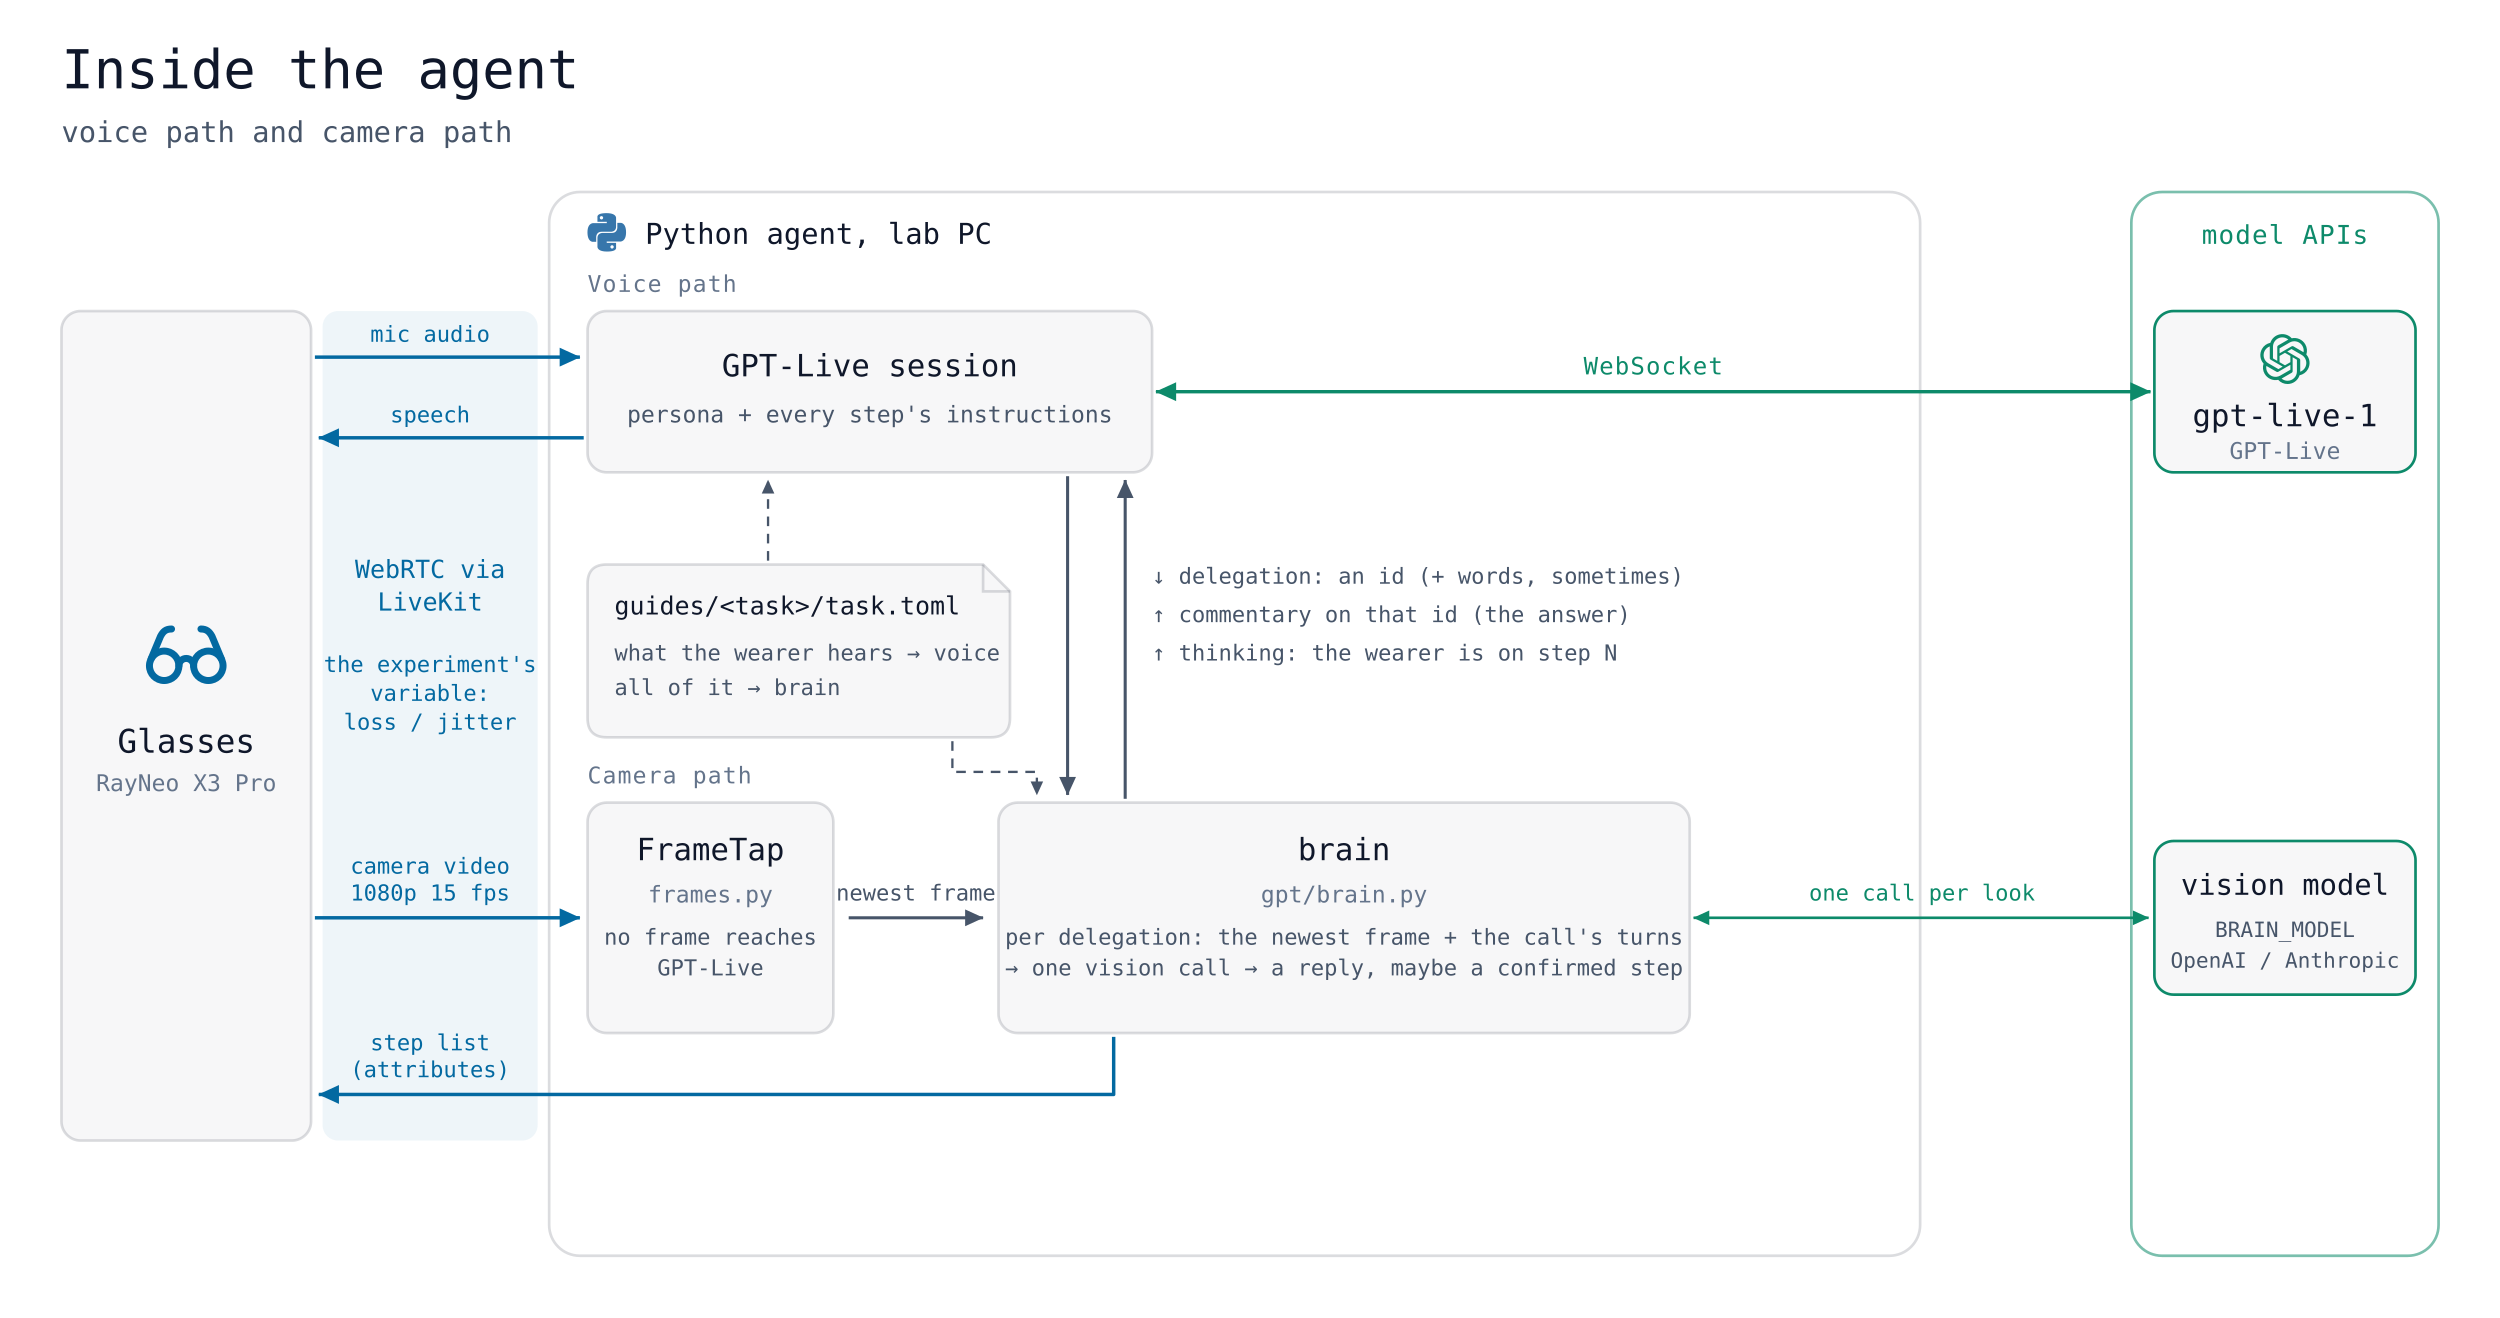
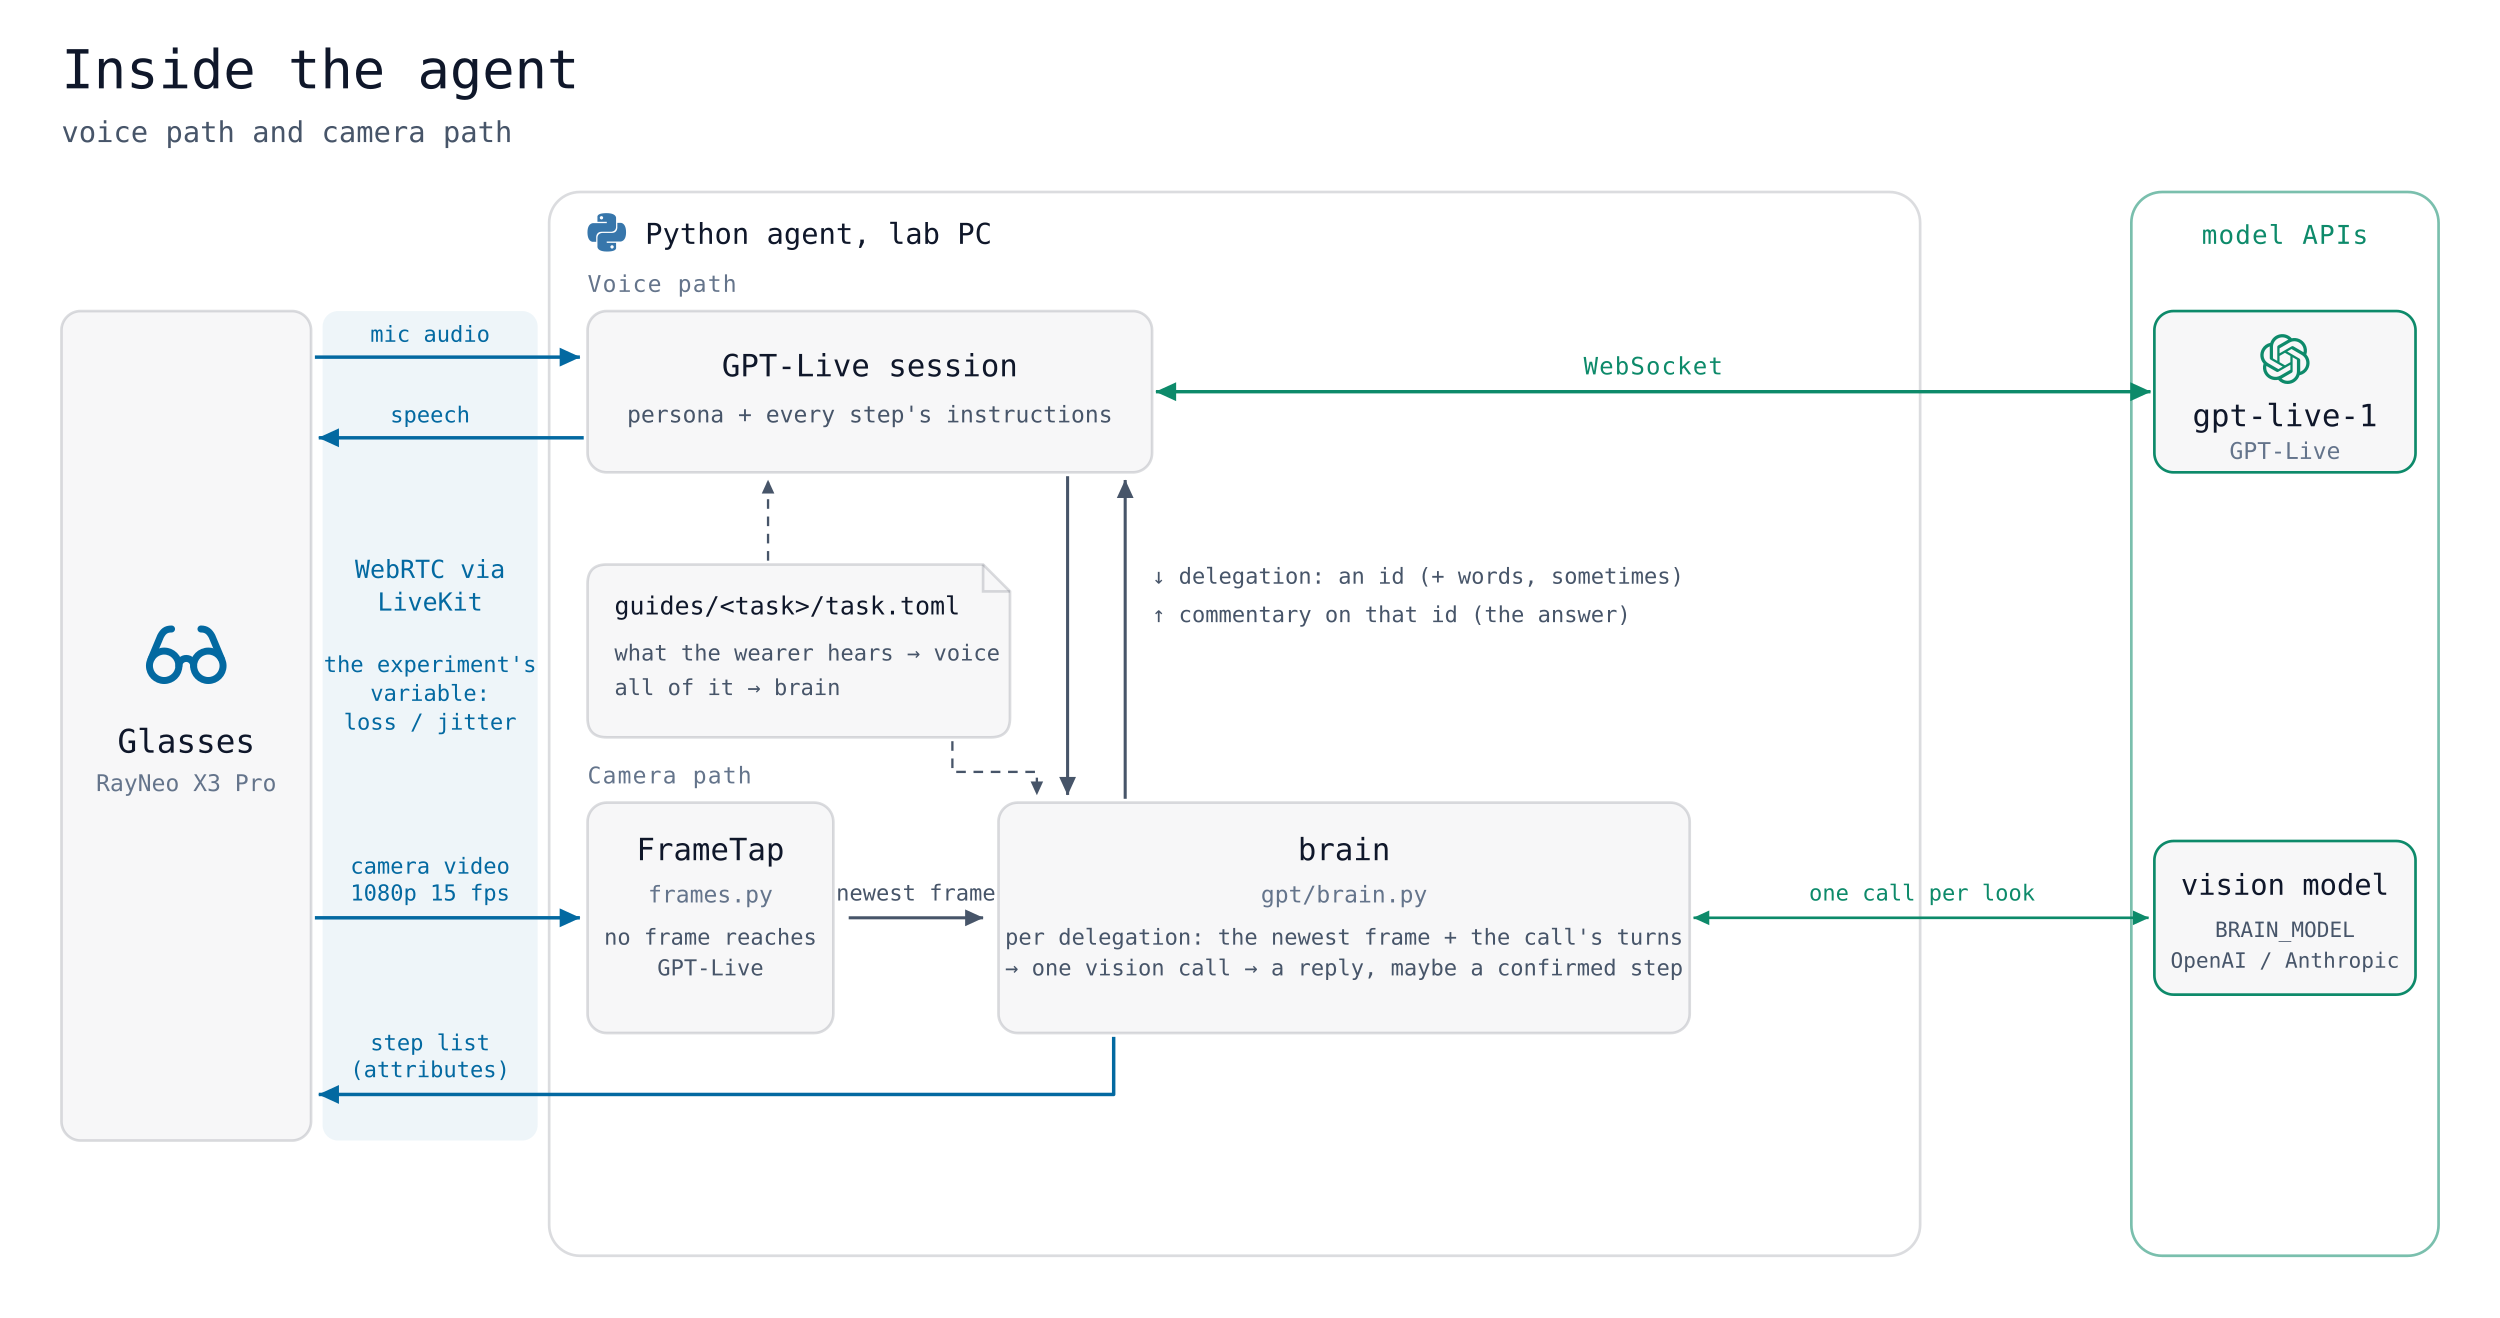
<svg xmlns="http://www.w3.org/2000/svg" width="1302" height="686" viewBox="0 0 1302 686" font-family="JetBrains Mono, Cascadia Mono, Consolas, monospace">
  <defs>
    <marker id="head" viewBox="0 0 10 10" refX="9" refY="5" markerWidth="6.5" markerHeight="6.5" orient="auto-start-reverse">
      <path d="M0 0.8 L9.2 5 L0 9.2 Z" fill="#0369a1" />
    </marker>
    <marker id="headm" viewBox="0 0 10 10" refX="9" refY="5" markerWidth="6.5" markerHeight="6.5" orient="auto-start-reverse">
      <path d="M0 0.8 L9.2 5 L0 9.2 Z" fill="#475569" />
    </marker>
    <marker id="headv" viewBox="0 0 10 10" refX="9" refY="5" markerWidth="6.5" markerHeight="6.5" orient="auto-start-reverse">
      <path d="M0 0.8 L9.2 5 L0 9.2 Z" fill="#0d8a6a" />
    </marker>
  </defs>
  <text x="32" y="46" font-size="28" fill="#0f172a" text-anchor="start">Inside the agent</text>
  <text x="32" y="74" font-size="15" fill="#475569" text-anchor="start">voice path and camera path</text>
  <rect x="32" y="162" width="130" height="432" rx="10" fill="#0f172a08" stroke="#0f172a26" stroke-width="1.4" />
  <g transform="translate(74.0,318) scale(1.91667)" fill="none" stroke="#0369a1" stroke-width="1.9" stroke-linecap="round" stroke-linejoin="round">
    <circle cx="6" cy="15" r="4" />
    <circle cx="18" cy="15" r="4" />
    <path d="M14 15a2 2 0 0 0-2-2 2 2 0 0 0-2 2" />
    <path d="M2.5 13 5 7c.7-1.3 1.4-2 3-2" />
    <path d="M21.5 13 19 7c-.7-1.3-1.5-2-3-2" />
  </g>
  <text x="97.0" y="392" font-size="17" fill="#0f172a" text-anchor="middle">Glasses</text>
  <text x="97.0" y="412" font-size="12" fill="#64748b" text-anchor="middle">RayNeo X3 Pro</text>
  <rect x="168" y="162" width="112" height="432" rx="8" fill="#0369a1" fill-opacity="0.07" />
  <text x="224.0" y="301" font-size="13" fill="#0369a1" text-anchor="middle">WebRTC via</text>
  <text x="224.0" y="318" font-size="13" fill="#0369a1" text-anchor="middle">LiveKit</text>
  <text x="224.0" y="350" font-size="11.5" fill="#0369a1" text-anchor="middle">the experiment's</text>
  <text x="224.0" y="365" font-size="11.5" fill="#0369a1" text-anchor="middle">variable:</text>
  <text x="224.0" y="380" font-size="11.5" fill="#0369a1" text-anchor="middle">loss / jitter</text>
  <rect x="286" y="100" width="714" height="554" rx="16" fill="none" stroke="#0f172a26" stroke-width="1.4" />
  <g transform="translate(306.0,111) scale(0.833333)" fill="#3776AB">
    <path d="M14.25.18l.9.2.73.26.59.3.45.32.34.34.25.34.16.33.1.3.04.26.02.2-.01.13V8.5l-.05.63-.13.55-.21.46-.26.38-.3.31-.33.25-.35.19-.35.14-.33.1-.3.07-.26.04-.21.02H8.77l-.69.05-.59.14-.5.22-.41.27-.33.32-.27.35-.2.36-.15.37-.1.35-.07.32-.04.27-.02.21v3.06H3.17l-.21-.03-.28-.07-.32-.12-.35-.18-.36-.26-.36-.36-.35-.46-.32-.59-.28-.73-.21-.88-.14-1.05-.05-1.23.06-1.22.16-1.04.24-.87.32-.71.36-.57.4-.44.42-.33.42-.24.4-.16.36-.1.32-.05.24-.01h.16l.06.01h8.16v-.83H6.18l-.01-2.75-.02-.37.05-.34.11-.31.17-.28.25-.26.31-.23.38-.2.44-.18.51-.15.58-.12.64-.1.71-.06.77-.04.84-.02 1.27.05zm-6.3 1.98l-.23.33-.08.41.08.41.23.34.33.22.41.09.41-.09.33-.22.23-.34.08-.41-.08-.41-.23-.33-.33-.22-.41-.09-.41.09zm13.09 3.95l.28.06.32.12.35.18.36.27.36.35.35.47.32.59.28.73.21.88.14 1.04.05 1.23-.06 1.23-.16 1.04-.24.86-.32.71-.36.57-.4.45-.42.33-.42.24-.4.16-.36.09-.32.05-.24.02-.16-.01h-8.22v.82h5.84l.01 2.76.02.36-.05.34-.11.31-.17.29-.25.25-.31.24-.38.2-.44.17-.51.15-.58.13-.64.09-.71.07-.77.04-.84.01-1.27-.04-1.07-.14-.9-.2-.73-.25-.59-.3-.45-.33-.34-.34-.25-.34-.16-.33-.1-.3-.04-.25-.02-.2.01-.13v-5.34l.05-.64.13-.54.21-.46.26-.38.3-.32.33-.24.35-.2.35-.14.33-.1.3-.06.26-.04.21-.02.13-.01h5.84l.69-.05.59-.14.5-.21.41-.28.33-.32.27-.35.2-.36.15-.36.1-.35.07-.32.04-.28.02-.21V6.07h2.09l.14.01zm-6.47 14.25l-.23.33-.08.41.08.41.23.33.33.23.41.08.41-.08.33-.23.23-.33.08-.41-.08-.41-.23-.33-.33-.23-.41-.08-.41.08z" />
  </g>
  <text x="336" y="127" font-size="15" fill="#0f172a" text-anchor="start">Python agent, lab PC</text>
  <text x="306" y="152" font-size="12" fill="#64748b" text-anchor="start" letter-spacing="0.6">Voice path</text>
  <text x="306" y="408" font-size="12" fill="#64748b" text-anchor="start" letter-spacing="0.6">Camera path</text>
  <rect x="306" y="162" width="294" height="84" rx="10" fill="#0f172a08" stroke="#0f172a26" stroke-width="1.4" />
  <text x="453.0" y="196" font-size="16" fill="#0f172a" text-anchor="middle">GPT-Live session</text>
  <text x="453.0" y="220" font-size="12" fill="#475569" text-anchor="middle">persona + every step's instructions</text>
  <rect x="306" y="418" width="128" height="120" rx="10" fill="#0f172a08" stroke="#0f172a26" stroke-width="1.4" />
  <text x="370.0" y="448" font-size="16" fill="#0f172a" text-anchor="middle">FrameTap</text>
  <text x="370.0" y="470" font-size="12" fill="#64748b" text-anchor="middle">frames.py</text>
  <text x="370.0" y="492" font-size="11.5" fill="#475569" text-anchor="middle">no frame reaches</text>
  <text x="370.0" y="508" font-size="11.5" fill="#475569" text-anchor="middle">GPT-Live</text>
  <rect x="520" y="418" width="360" height="120" rx="10" fill="#0f172a08" stroke="#0f172a26" stroke-width="1.4" />
  <text x="700.0" y="448" font-size="16" fill="#0f172a" text-anchor="middle">brain</text>
  <text x="700.0" y="470" font-size="12" fill="#64748b" text-anchor="middle">gpt/brain.py</text>
  <text x="700.0" y="492" font-size="11.5" fill="#475569" text-anchor="middle">per delegation: the newest frame + the call's turns</text>
  <text x="700.0" y="508" font-size="11.5" fill="#475569" text-anchor="middle">→ one vision call → a reply, maybe a confirmed step</text>
  <path d="M442 478.0 L512 478.0" fill="none" stroke="#475569" stroke-width="1.6" stroke-linejoin="round" marker-end="url(#headm)" />
  <text x="477.0" y="469.0" font-size="11.5" fill="#475569" text-anchor="middle">newest frame</text>
  <path d="M316 294 H512 L526 308 V374 Q526 384 516 384 H316 Q306 384 306 374 V304 Q306 294 316 294 Z" fill="#0f172a08" stroke="#0f172a26" stroke-width="1.4" />
  <path d="M512 294 V308 H526" fill="none" stroke="#0f172a26" stroke-width="1.4" />
  <text x="320" y="320" font-size="13" fill="#0f172a" text-anchor="start">guides/&lt;task&gt;/task.toml</text>
  <text x="320" y="344" font-size="11.5" fill="#475569" text-anchor="start">what the wearer hears → voice</text>
  <text x="320" y="362" font-size="11.5" fill="#475569" text-anchor="start">all of it → brain</text>
  <path d="M400 292 L400 250" fill="none" stroke="#475569" stroke-width="1.2" stroke-linejoin="round" stroke-dasharray="5 4" marker-end="url(#headm)" />
  <path d="M496 386 L496 402 L540 402 L540 414" fill="none" stroke="#475569" stroke-width="1.2" stroke-linejoin="round" stroke-dasharray="5 4" marker-end="url(#headm)" />
  <path d="M556 248 L556 414" fill="none" stroke="#475569" stroke-width="1.6" stroke-linejoin="round" marker-end="url(#headm)" />
  <path d="M586 416 L586 250" fill="none" stroke="#475569" stroke-width="1.6" stroke-linejoin="round" marker-end="url(#headm)" />
  <text x="600" y="304" font-size="11.5" fill="#475569" text-anchor="start">↓ delegation: an id (+ words, sometimes)</text>
  <text x="600" y="324" font-size="11.5" fill="#475569" text-anchor="start">↑ commentary on that id (the answer)</text>
-   <text x="600" y="344" font-size="11.5" fill="#475569" text-anchor="start">↑ thinking: the wearer is on step N</text>
  <path d="M164 186 L302 186" fill="none" stroke="#0369a1" stroke-width="1.8" stroke-linejoin="round" marker-end="url(#head)" />
  <text x="224.0" y="178" font-size="11.5" fill="#0369a1" text-anchor="middle">mic audio</text>
  <path d="M304 228 L166 228" fill="none" stroke="#0369a1" stroke-width="1.8" stroke-linejoin="round" marker-end="url(#head)" />
  <text x="224.0" y="220" font-size="11.5" fill="#0369a1" text-anchor="middle">speech</text>
  <path d="M164 478.0 L302 478.0" fill="none" stroke="#0369a1" stroke-width="1.8" stroke-linejoin="round" marker-end="url(#head)" />
  <text x="224.0" y="455.0" font-size="11.5" fill="#0369a1" text-anchor="middle">camera video</text>
  <text x="224.0" y="469.0" font-size="11.5" fill="#0369a1" text-anchor="middle">1080p 15 fps</text>
  <path d="M580 540 L580 570 L166 570" fill="none" stroke="#0369a1" stroke-width="1.8" stroke-linejoin="round" marker-end="url(#head)" />
  <text x="224.0" y="547" font-size="11.5" fill="#0369a1" text-anchor="middle">step list</text>
  <text x="224.0" y="561" font-size="11.5" fill="#0369a1" text-anchor="middle">(attributes)</text>
  <rect x="1110" y="100" width="160" height="554" rx="16" fill="none" stroke="#0d8a6a" stroke-opacity="0.55" stroke-width="1.4" />
  <text x="1190.0" y="127" font-size="13.5" fill="#0d8a6a" text-anchor="middle" letter-spacing="0.6">model APIs</text>
  <rect x="1122" y="162" width="136" height="84" rx="10" fill="#0f172a08" stroke="#0d8a6a" stroke-width="1.4" />
  <g transform="translate(1177.0,174) scale(1.08333)" fill="#0d8a6a">
    <path d="M22.282 9.821a5.985 5.985 0 0 0-.516-4.911 6.046 6.046 0 0 0-6.51-2.9A6.065 6.065 0 0 0 4.981 4.182a5.985 5.985 0 0 0-3.998 2.9 6.046 6.046 0 0 0 .743 7.097 5.98 5.98 0 0 0 .511 4.911 6.051 6.051 0 0 0 6.515 2.9A5.985 5.985 0 0 0 13.26 24a6.056 6.056 0 0 0 5.772-4.206 5.989 5.989 0 0 0 3.998-2.9 6.056 6.056 0 0 0-.748-7.073zm-9.022 12.608a4.476 4.476 0 0 1-2.876-1.041l.142-.08 4.778-2.758a.795.795 0 0 0 .393-.681v-6.737l2.02 1.169a.071.071 0 0 1 .038.052v5.583a4.504 4.504 0 0 1-4.495 4.494zm-9.661-4.125a4.471 4.471 0 0 1-.535-3.014l.142.085 4.783 2.758a.771.771 0 0 0 .781 0l5.843-3.369v2.332a.08.08 0 0 1-.033.061L9.74 19.95a4.499 4.499 0 0 1-6.141-1.646zM2.341 7.896a4.485 4.485 0 0 1 2.365-1.973V11.6a.766.766 0 0 0 .388.676l5.814 3.354-2.02 1.169a.076.076 0 0 1-.071 0l-4.83-2.787A4.504 4.504 0 0 1 2.341 7.872zm16.596 3.856L13.104 8.364 15.119 7.2a.076.076 0 0 1 .071 0l4.83 2.791a4.494 4.494 0 0 1-.676 8.104v-5.677a.79.79 0 0 0-.407-.667zm2.011-3.023l-.142-.085-4.774-2.782a.776.776 0 0 0-.785 0L9.409 9.23V6.897a.066.066 0 0 1 .028-.061l4.83-2.787a4.499 4.499 0 0 1 6.68 4.66zM8.306 12.863l-2.02-1.164a.08.08 0 0 1-.038-.057V6.074a4.499 4.499 0 0 1 7.376-3.454l-.142.081L8.704 5.459a.795.795 0 0 0-.393.681zm1.098-2.365l2.602-1.5 2.607 1.5v2.999l-2.597 1.5-2.607-1.5Z" />
  </g>
  <text x="1190.0" y="222" font-size="16" fill="#0f172a" text-anchor="middle">gpt-live-1</text>
  <text x="1190.0" y="239" font-size="12" fill="#64748b" text-anchor="middle">GPT-Live</text>
  <rect x="1122" y="438.0" width="136" height="80" rx="10" fill="#0f172a08" stroke="#0d8a6a" stroke-width="1.4" />
  <text x="1190.0" y="466.0" font-size="15" fill="#0f172a" text-anchor="middle">vision model</text>
  <text x="1190.0" y="488.0" font-size="11" fill="#475569" text-anchor="middle">BRAIN_MODEL</text>
  <text x="1190.0" y="504.0" font-size="11" fill="#475569" text-anchor="middle">OpenAI / Anthropic</text>
  <path d="M602 204.0 L1120 204.0" fill="none" stroke="#0d8a6a" stroke-width="1.8" stroke-linejoin="round" marker-start="url(#headv)" marker-end="url(#headv)" />
  <text x="861.0" y="195.0" font-size="12.5" fill="#0d8a6a" text-anchor="middle" letter-spacing="0.6">WebSocket</text>
  <path d="M882 478.0 L1119 478.0" fill="none" stroke="#0d8a6a" stroke-width="1.4" stroke-linejoin="round" marker-start="url(#headv)" marker-end="url(#headv)" />
  <text x="1001.0" y="469.0" font-size="11.5" fill="#0d8a6a" text-anchor="middle">one call per look</text>
</svg>
